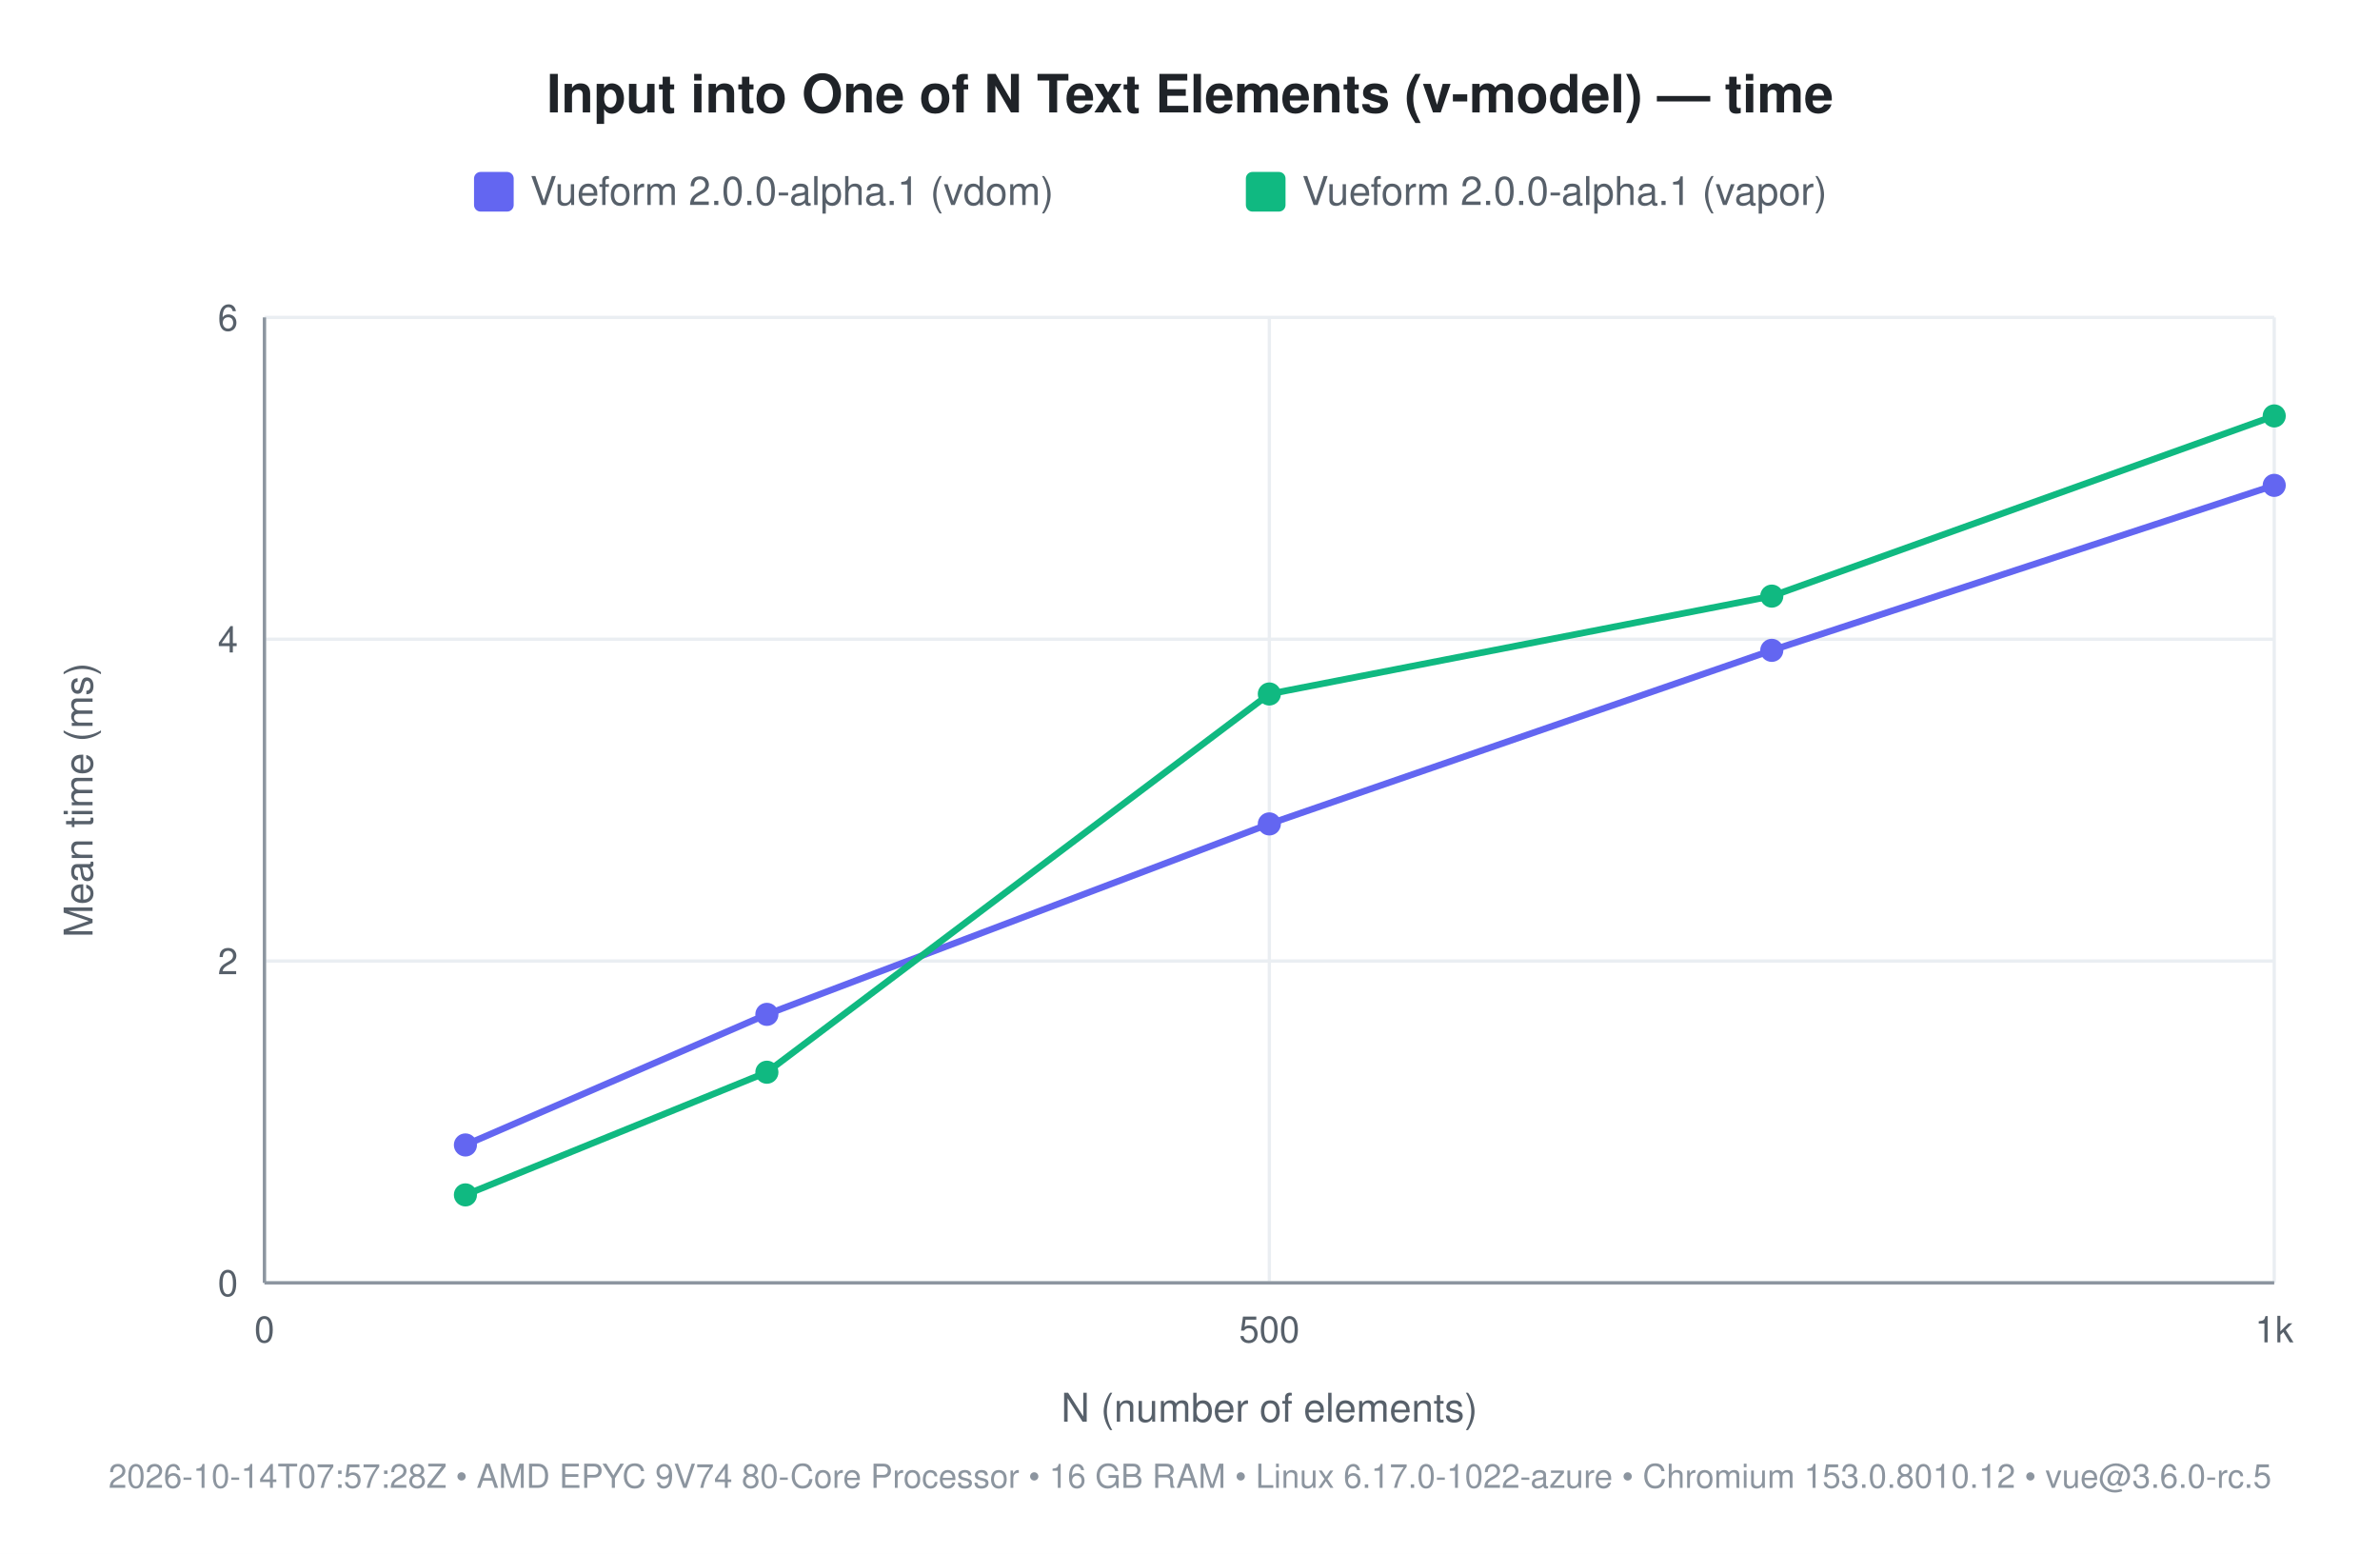
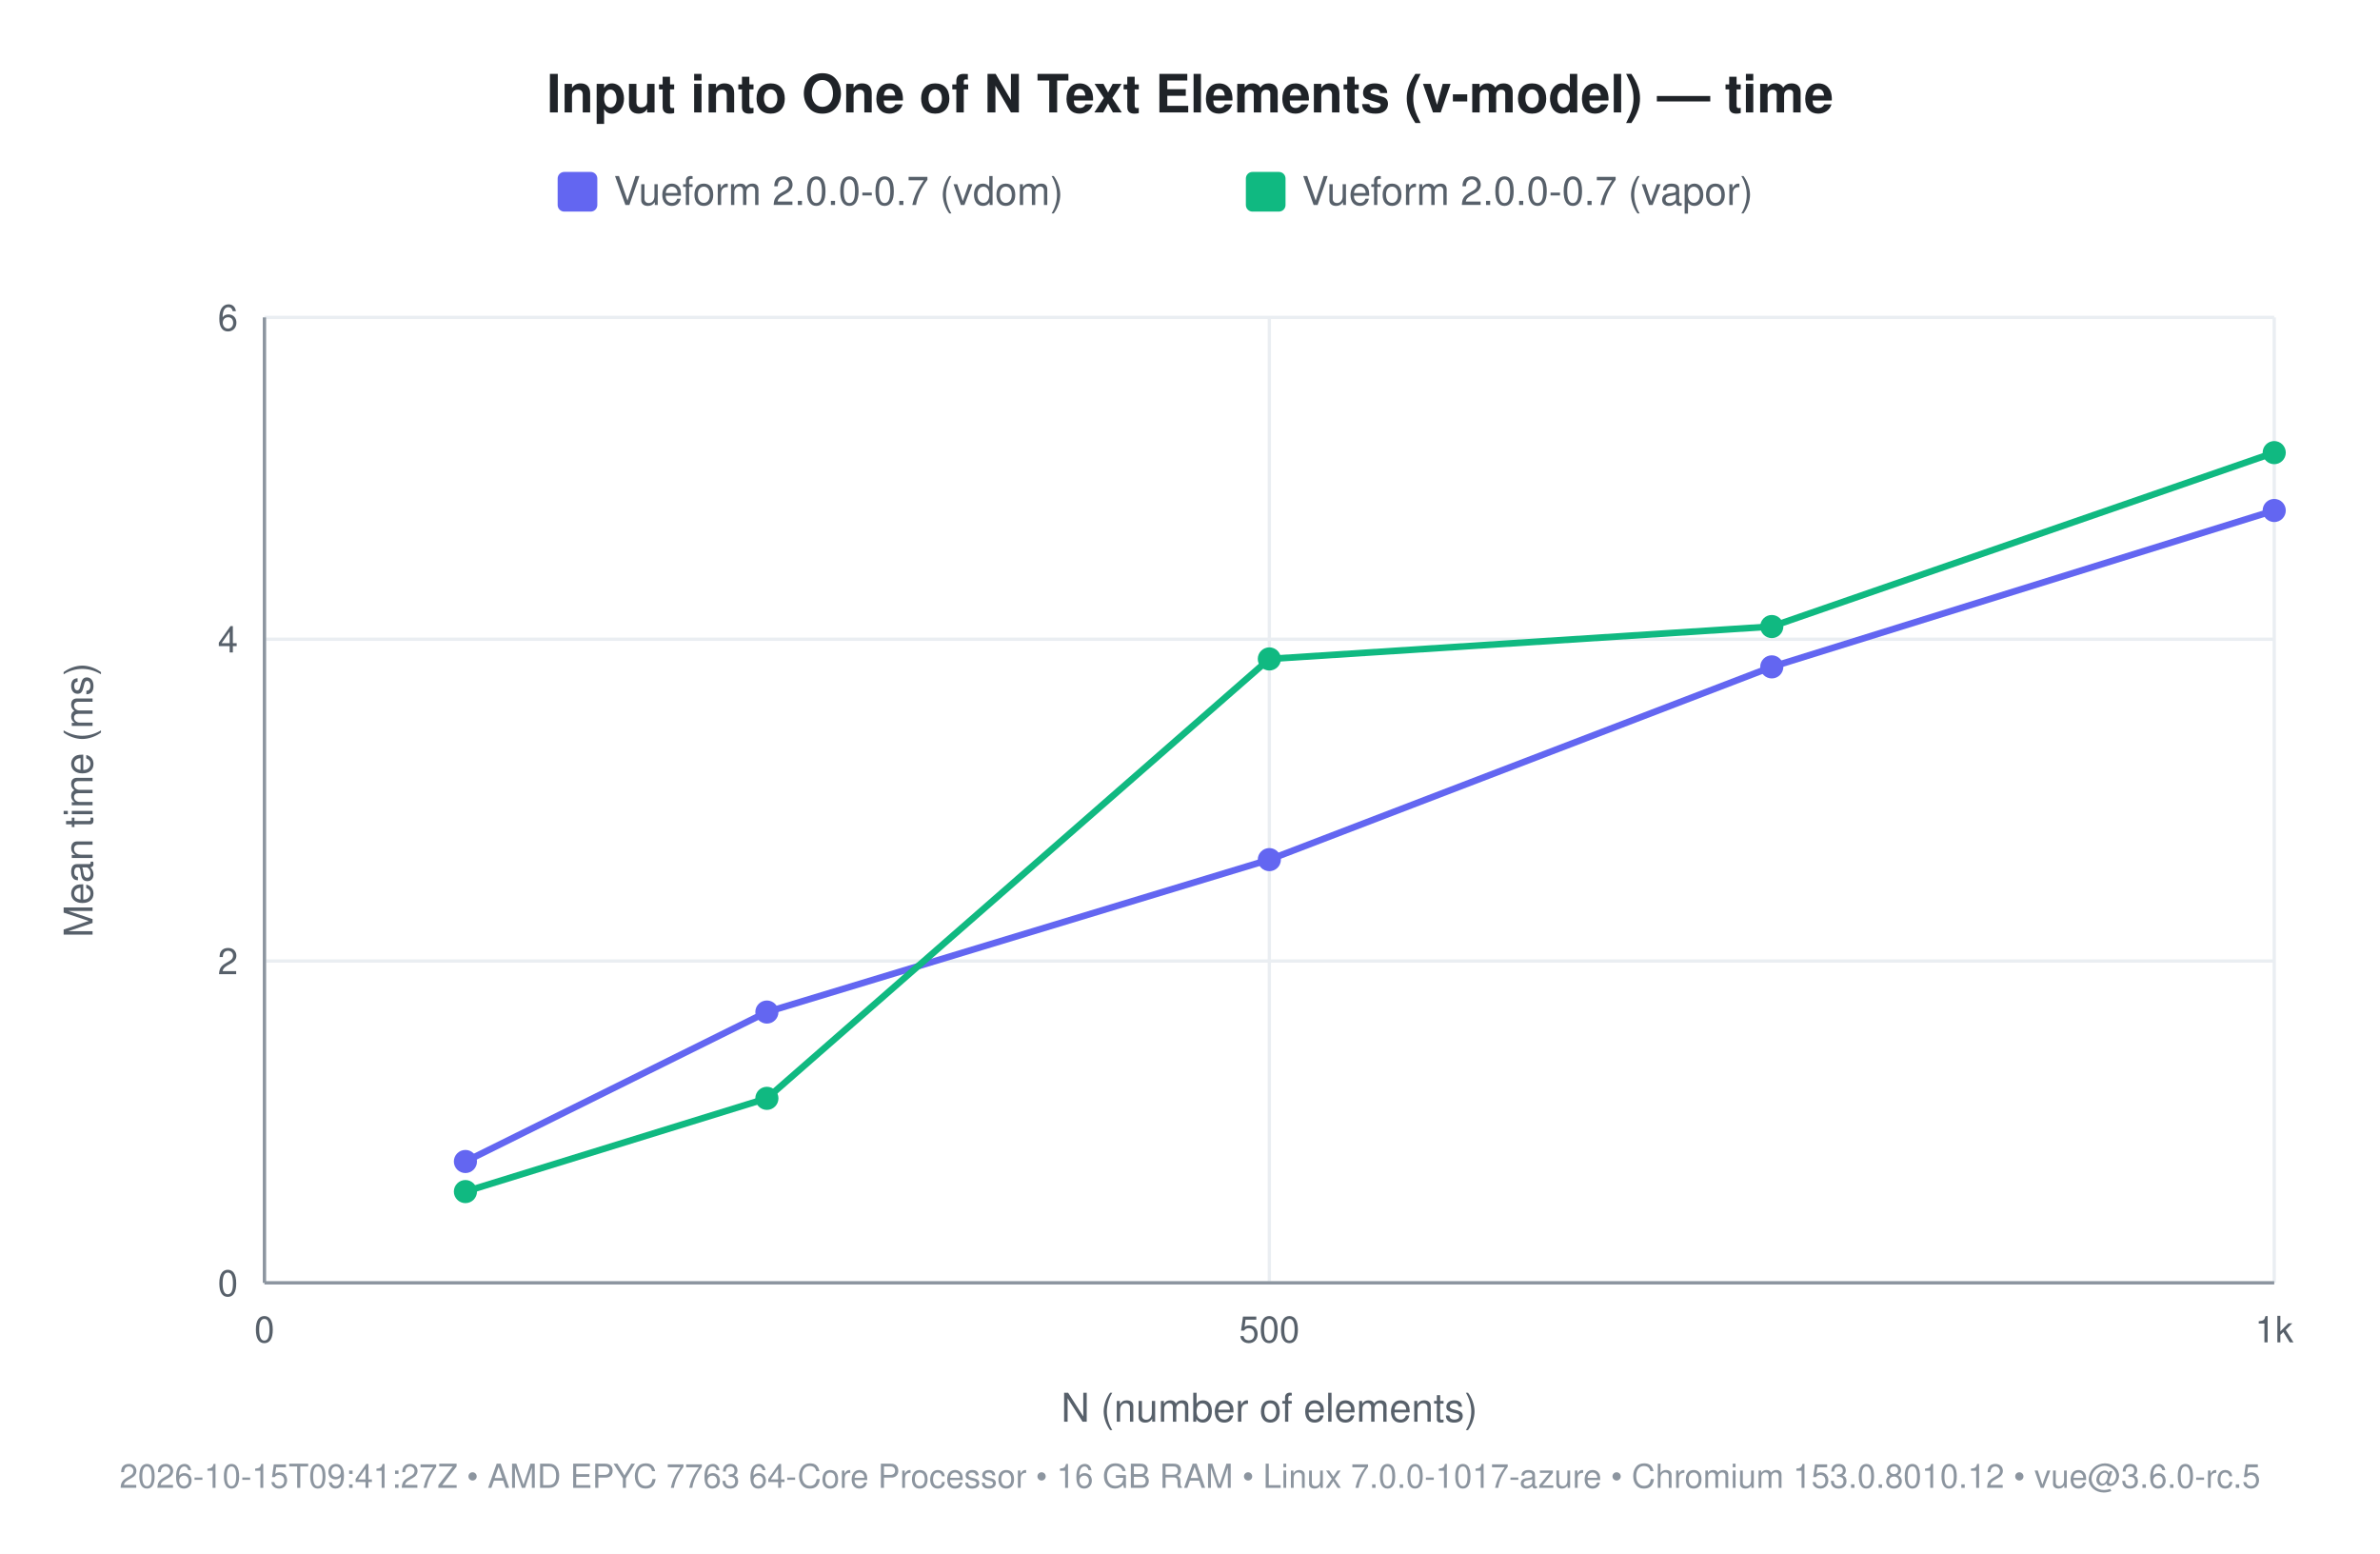
<svg xmlns="http://www.w3.org/2000/svg" width="720" height="470" viewBox="0 0 720 470" font-family="-apple-system, 'Segoe UI', Helvetica, Arial, sans-serif">
  <rect width="720" height="470" fill="#ffffff" />
  <text x="360" y="34" font-size="16" font-weight="600" fill="#1f2328" text-anchor="middle">Input into One of N Text Elements (v-model) — time</text>
-   <rect x="143.4" y="52" width="12" height="12" rx="2" fill="#6366f1" />
-   <text x="160.4" y="62" font-size="12" fill="#57606a">Vueform 2.0.0-alpha.1 (vdom)</text>
+   <rect x="168.7" y="52" width="12" height="12" rx="2" fill="#6366f1" />
+   <text x="185.7" y="62" font-size="12" fill="#57606a">Vueform 2.0.0-0.7 (vdom)</text>
  <rect x="376.9" y="52" width="12" height="12" rx="2" fill="#10b981" />
-   <text x="393.9" y="62" font-size="12" fill="#57606a">Vueform 2.0.0-alpha.1 (vapor)</text>
+   <text x="393.9" y="62" font-size="12" fill="#57606a">Vueform 2.0.0-0.7 (vapor)</text>
  <line x1="80" y1="388" x2="688" y2="388" stroke="#eaeef2" stroke-width="1" />
  <text x="72" y="392" font-size="11" fill="#57606a" text-anchor="end">0</text>
  <line x1="80" y1="290.667" x2="688" y2="290.667" stroke="#eaeef2" stroke-width="1" />
  <text x="72" y="294.667" font-size="11" fill="#57606a" text-anchor="end">2</text>
  <line x1="80" y1="193.333" x2="688" y2="193.333" stroke="#eaeef2" stroke-width="1" />
  <text x="72" y="197.333" font-size="11" fill="#57606a" text-anchor="end">4</text>
  <line x1="80" y1="96" x2="688" y2="96" stroke="#eaeef2" stroke-width="1" />
  <text x="72" y="100" font-size="11" fill="#57606a" text-anchor="end">6</text>
  <line x1="80" y1="96" x2="80" y2="388" stroke="#eaeef2" stroke-width="1" />
  <text x="80" y="406" font-size="11" fill="#57606a" text-anchor="middle">0</text>
  <line x1="384" y1="96" x2="384" y2="388" stroke="#eaeef2" stroke-width="1" />
  <text x="384" y="406" font-size="11" fill="#57606a" text-anchor="middle">500</text>
  <line x1="688" y1="96" x2="688" y2="388" stroke="#eaeef2" stroke-width="1" />
  <text x="688" y="406" font-size="11" fill="#57606a" text-anchor="middle">1k</text>
  <line x1="80" y1="388" x2="688" y2="388" stroke="#8c959f" stroke-width="1" />
  <line x1="80" y1="96" x2="80" y2="388" stroke="#8c959f" stroke-width="1" />
  <text x="384" y="430" font-size="12" fill="#57606a" text-anchor="middle">N (number of elements)</text>
  <text x="28" y="242" font-size="12" fill="#57606a" text-anchor="middle" transform="rotate(-90 28 242)">Mean time (ms)</text>
-   <text x="360" y="450" font-size="10" fill="#8c959f" text-anchor="middle">2026-10-14T07:57:28Z • AMD EPYC 9V74 80-Core Processor • 16 GB RAM • Linux 6.17.0-1022-azure • Chromium 153.0.8010.12 • vue@3.6.0-rc.5</text>
-   <polyline points="140.8,346.3 232.0,306.8 384.0,249.2 536.0,196.7 688.0,146.8" fill="none" stroke="#6366f1" stroke-width="2" />
-   <circle cx="140.8" cy="346.3" r="3.5" fill="#6366f1" />
-   <circle cx="232.0" cy="306.8" r="3.5" fill="#6366f1" />
-   <circle cx="384.0" cy="249.2" r="3.5" fill="#6366f1" />
-   <circle cx="536.0" cy="196.7" r="3.5" fill="#6366f1" />
-   <circle cx="688.0" cy="146.8" r="3.5" fill="#6366f1" />
-   <polyline points="140.8,361.4 232.0,324.3 384.0,209.9 536.0,180.3 688.0,125.8" fill="none" stroke="#10b981" stroke-width="2" />
-   <circle cx="140.8" cy="361.4" r="3.5" fill="#10b981" />
-   <circle cx="232.0" cy="324.3" r="3.5" fill="#10b981" />
-   <circle cx="384.0" cy="209.9" r="3.5" fill="#10b981" />
-   <circle cx="536.0" cy="180.3" r="3.5" fill="#10b981" />
-   <circle cx="688.0" cy="125.8" r="3.5" fill="#10b981" />
+   <text x="360" y="450" font-size="10" fill="#8c959f" text-anchor="middle">2026-10-15T09:41:27Z • AMD EPYC 7763 64-Core Processor • 16 GB RAM • Linux 7.0.0-1017-azure • Chromium 153.0.8010.12 • vue@3.6.0-rc.5</text>
+   <polyline points="140.8,351.3 232.0,306.1 384.0,260.0 536.0,201.7 688.0,154.4" fill="none" stroke="#6366f1" stroke-width="2" />
+   <circle cx="140.8" cy="351.3" r="3.5" fill="#6366f1" />
+   <circle cx="232.0" cy="306.1" r="3.5" fill="#6366f1" />
+   <circle cx="384.0" cy="260.0" r="3.5" fill="#6366f1" />
+   <circle cx="536.0" cy="201.7" r="3.5" fill="#6366f1" />
+   <circle cx="688.0" cy="154.4" r="3.5" fill="#6366f1" />
+   <polyline points="140.8,360.4 232.0,332.2 384.0,199.3 536.0,189.5 688.0,136.9" fill="none" stroke="#10b981" stroke-width="2" />
+   <circle cx="140.8" cy="360.4" r="3.5" fill="#10b981" />
+   <circle cx="232.0" cy="332.2" r="3.5" fill="#10b981" />
+   <circle cx="384.0" cy="199.3" r="3.5" fill="#10b981" />
+   <circle cx="536.0" cy="189.5" r="3.5" fill="#10b981" />
+   <circle cx="688.0" cy="136.9" r="3.5" fill="#10b981" />
</svg>
